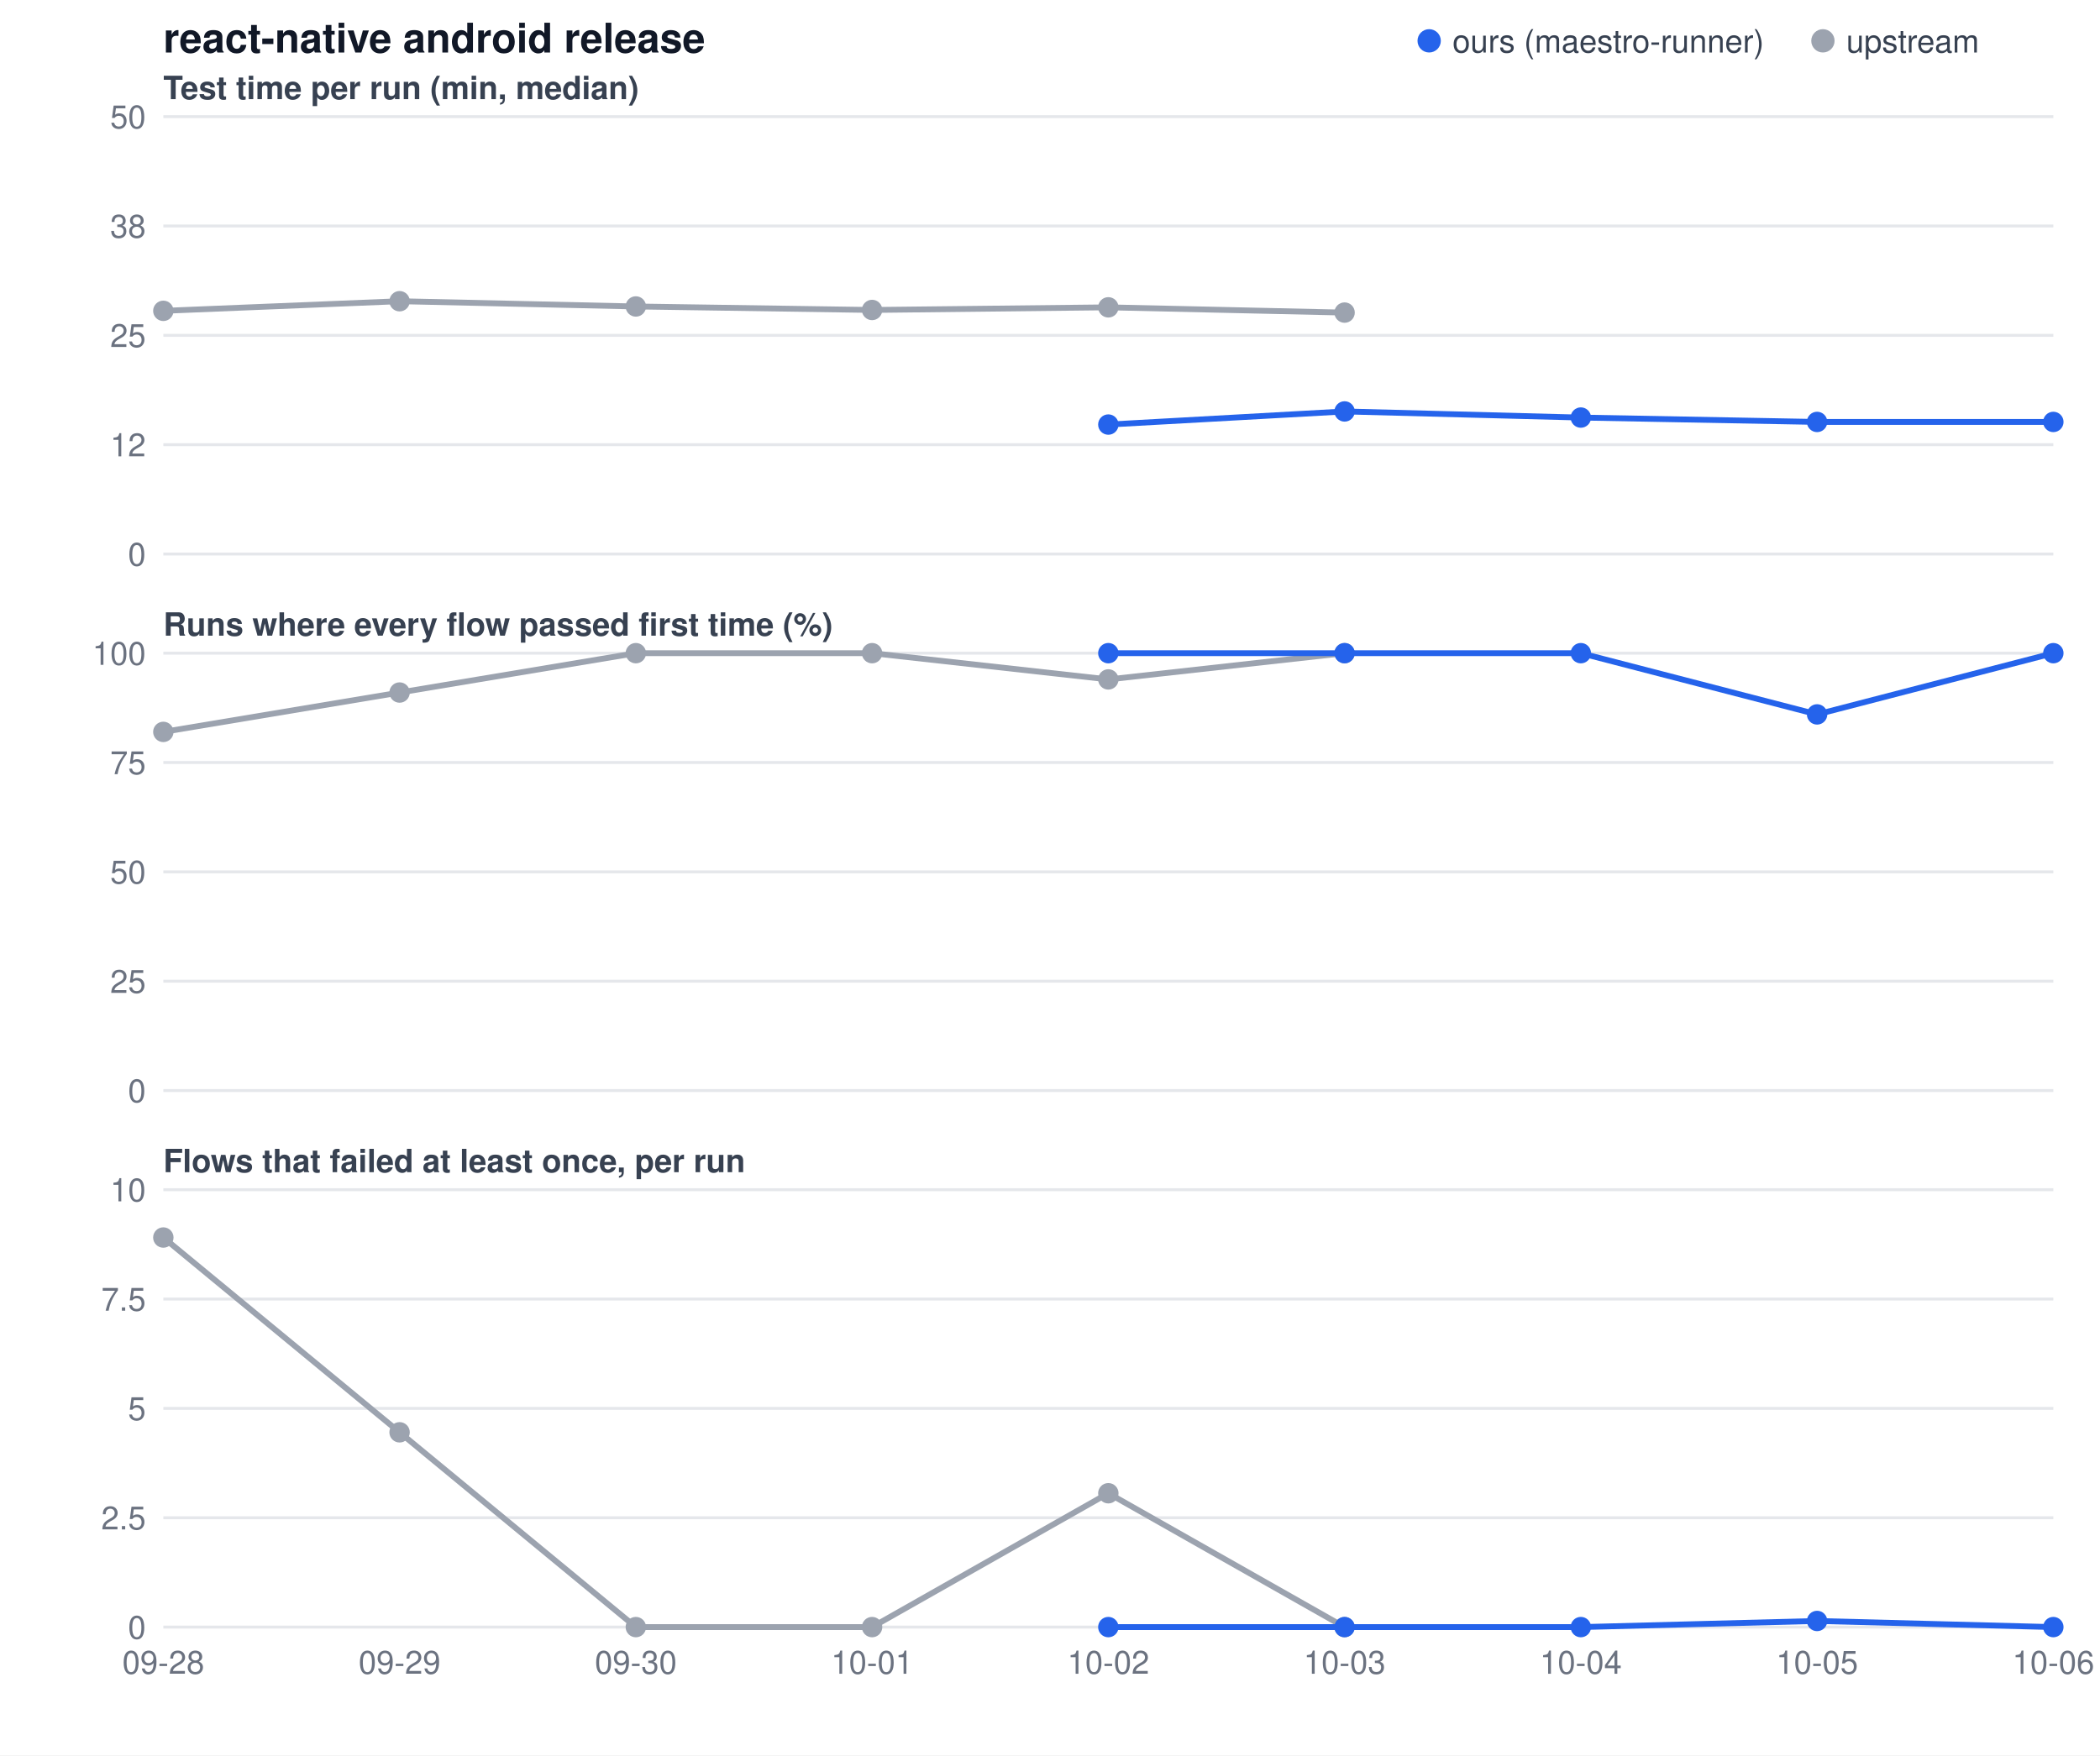
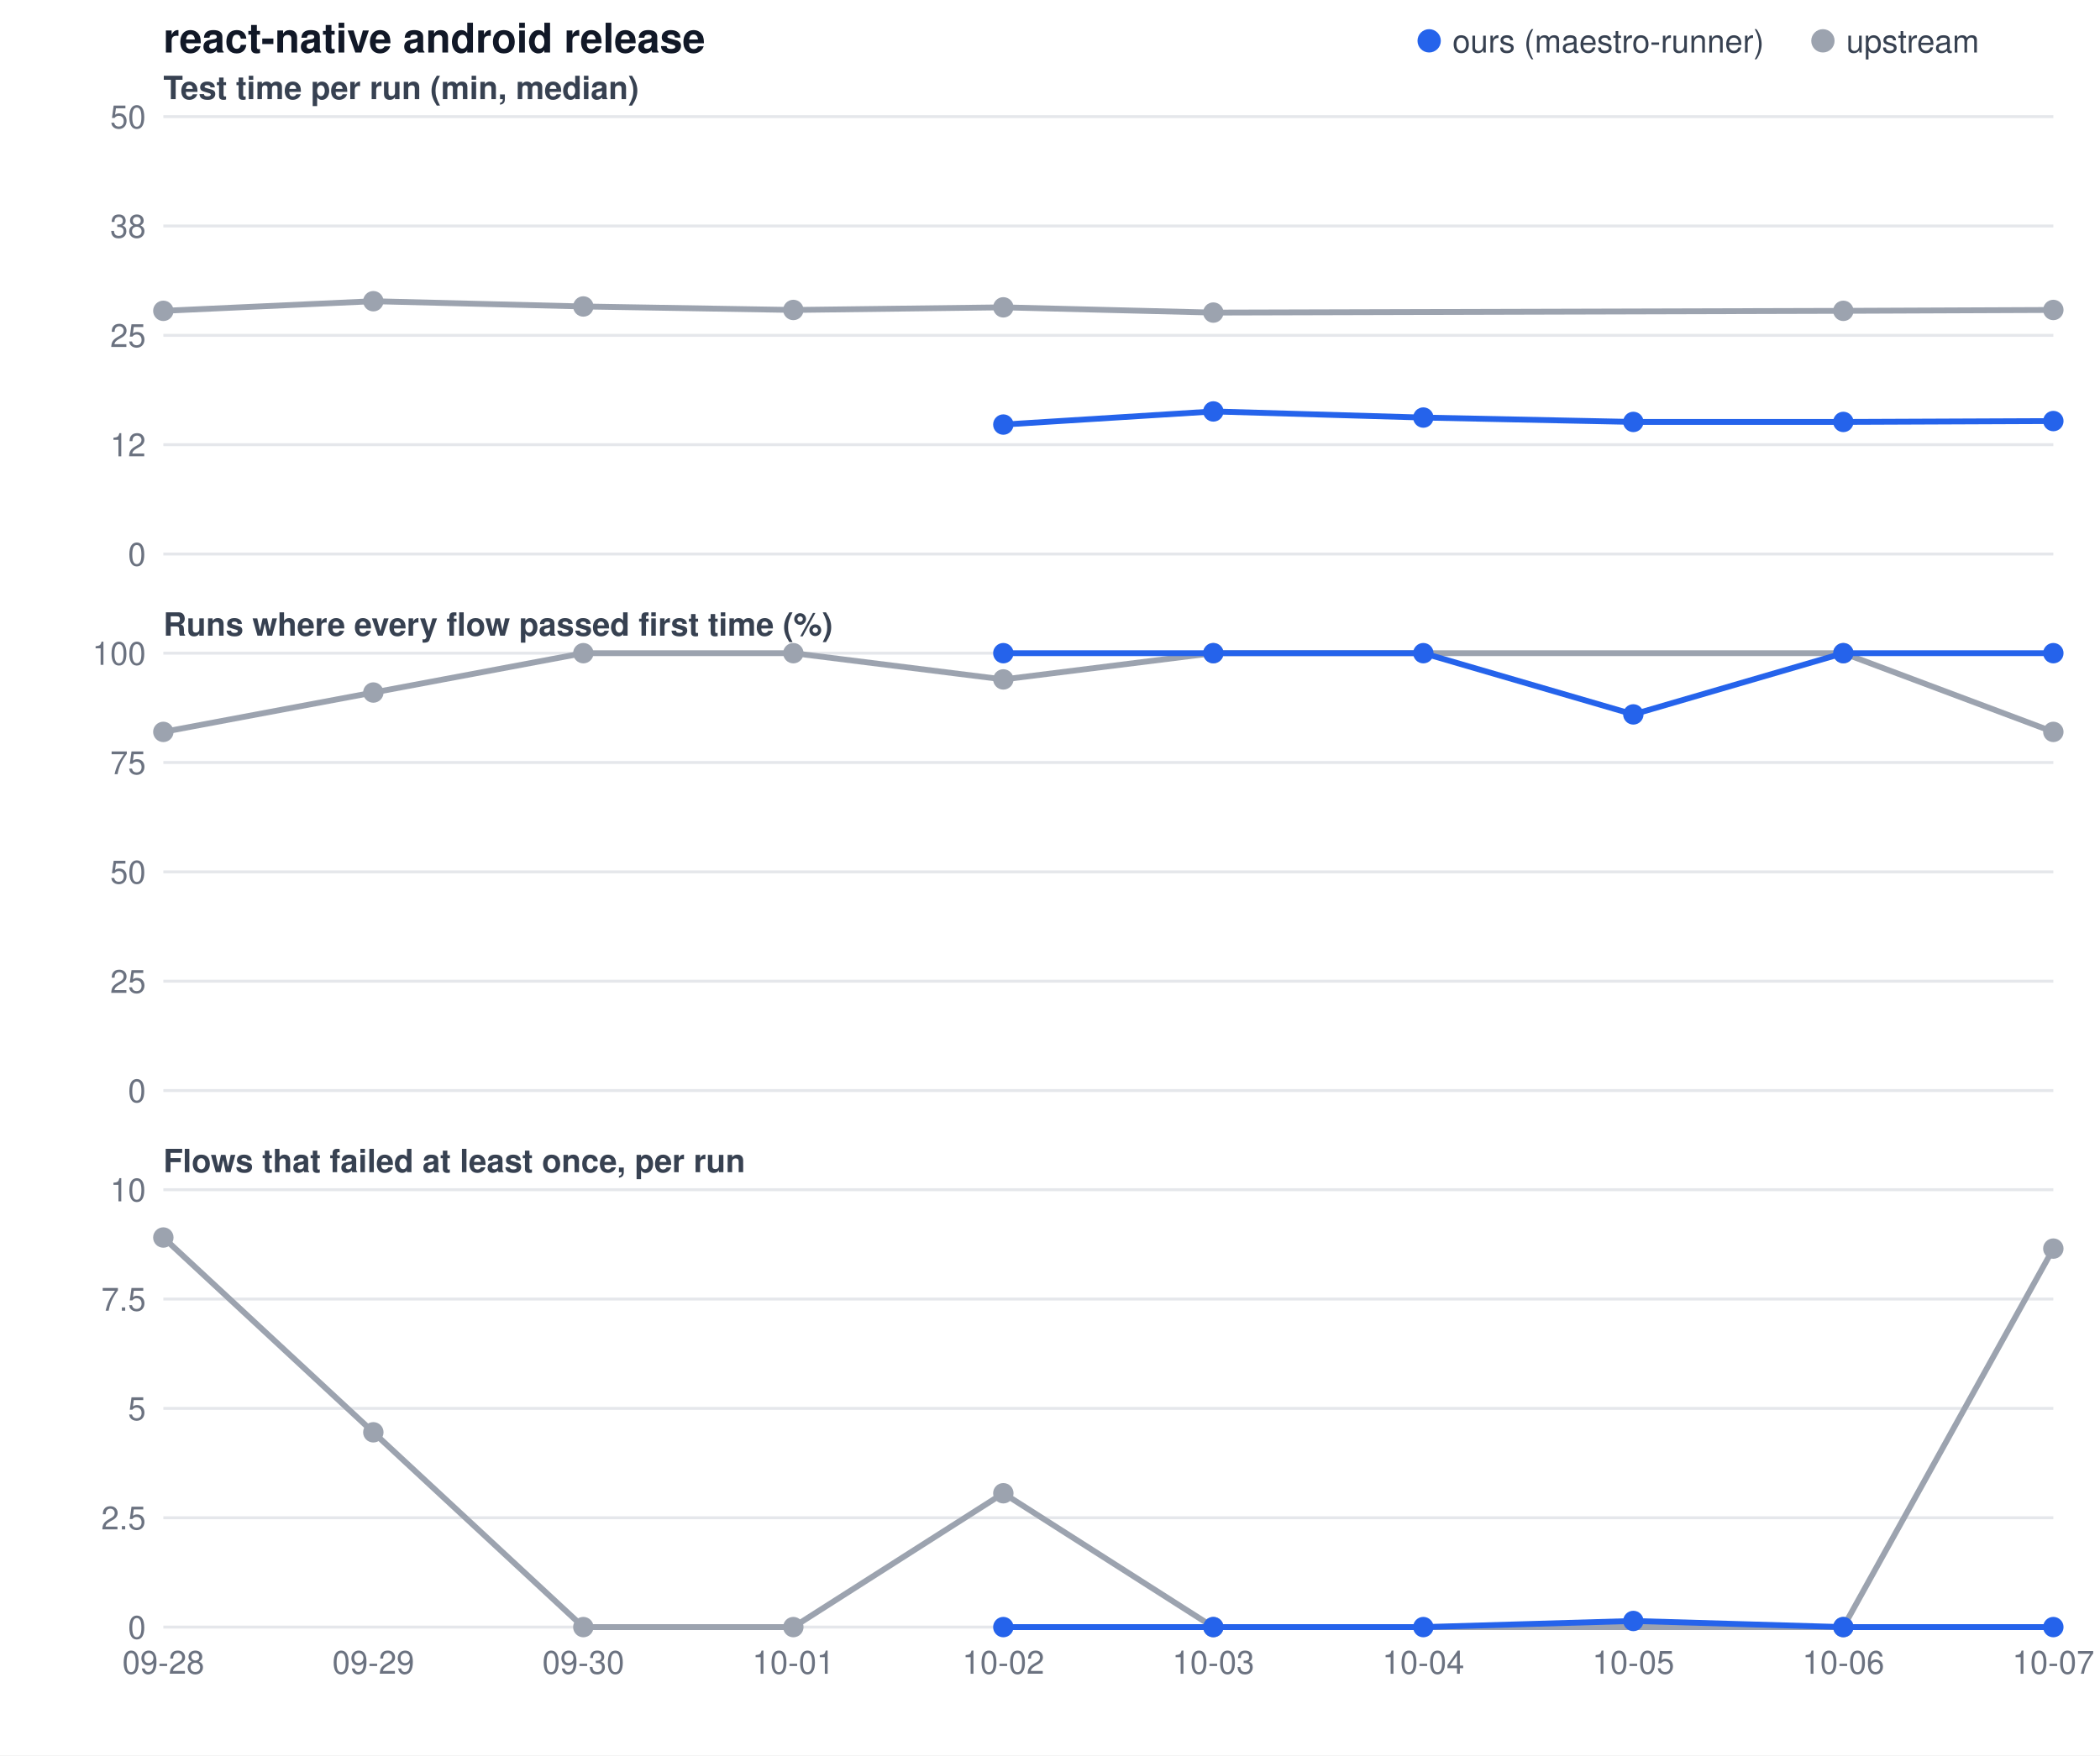
<svg xmlns="http://www.w3.org/2000/svg" width="720" height="602" font-family="-apple-system,Segoe UI,Helvetica,Arial,sans-serif" font-size="11">
  <rect width="100%" height="100%" fill="#ffffff" />
  <text x="56" y="18" font-size="14" font-weight="600" fill="#111827">react-native android release</text>
  <circle cx="490" cy="14" r="4" fill="#2563eb" />
  <text x="498" y="18" fill="#374151">ours (maestro-runner)</text>
  <circle cx="625" cy="14" r="4" fill="#9ca3af" />
  <text x="633" y="18" fill="#374151">upstream</text>
  <text x="56" y="34" fill="#374151" font-weight="600">Test time per run (min, median)</text>
  <line x1="56" x2="704" y1="190.0" y2="190.0" stroke="#e5e7eb" />
  <text x="50" y="194.0" text-anchor="end" fill="#6b7280">0</text>
  <line x1="56" x2="704" y1="152.5" y2="152.5" stroke="#e5e7eb" />
  <text x="50" y="156.5" text-anchor="end" fill="#6b7280">12</text>
  <line x1="56" x2="704" y1="115.0" y2="115.0" stroke="#e5e7eb" />
  <text x="50" y="119.0" text-anchor="end" fill="#6b7280">25</text>
  <line x1="56" x2="704" y1="77.5" y2="77.5" stroke="#e5e7eb" />
  <text x="50" y="81.5" text-anchor="end" fill="#6b7280">38</text>
  <line x1="56" x2="704" y1="40.0" y2="40.0" stroke="#e5e7eb" />
  <text x="50" y="44.0" text-anchor="end" fill="#6b7280">50</text>
-   <polyline fill="none" stroke="#9ca3af" stroke-width="2" points="56.0,106.6 137.0,103.3 218.0,105.1 299.0,106.3 380.0,105.4 461.0,107.2" />
+   <polyline fill="none" stroke="#9ca3af" stroke-width="2" points="56.0,106.6 128.0,103.3 200.0,105.1 272.0,106.3 344.0,105.4 416.0,107.2 632.0,106.6 704.0,106.3" />
  <circle cx="56.0" cy="106.6" r="3.5" fill="#9ca3af" />
-   <circle cx="137.0" cy="103.3" r="3.5" fill="#9ca3af" />
-   <circle cx="218.0" cy="105.1" r="3.5" fill="#9ca3af" />
-   <circle cx="299.0" cy="106.3" r="3.5" fill="#9ca3af" />
-   <circle cx="380.0" cy="105.4" r="3.5" fill="#9ca3af" />
-   <circle cx="461.0" cy="107.2" r="3.5" fill="#9ca3af" />
-   <polyline fill="none" stroke="#2563eb" stroke-width="2" points="380.0,145.6 461.0,141.1 542.0,143.2 623.0,144.7 704.0,144.7" />
-   <circle cx="380.0" cy="145.6" r="3.5" fill="#2563eb" />
-   <circle cx="461.0" cy="141.1" r="3.5" fill="#2563eb" />
-   <circle cx="542.0" cy="143.2" r="3.5" fill="#2563eb" />
-   <circle cx="623.0" cy="144.7" r="3.5" fill="#2563eb" />
-   <circle cx="704.0" cy="144.7" r="3.5" fill="#2563eb" />
+   <circle cx="128.0" cy="103.3" r="3.5" fill="#9ca3af" />
+   <circle cx="200.0" cy="105.1" r="3.5" fill="#9ca3af" />
+   <circle cx="272.0" cy="106.3" r="3.5" fill="#9ca3af" />
+   <circle cx="344.0" cy="105.4" r="3.5" fill="#9ca3af" />
+   <circle cx="416.0" cy="107.2" r="3.5" fill="#9ca3af" />
+   <circle cx="632.0" cy="106.6" r="3.5" fill="#9ca3af" />
+   <circle cx="704.0" cy="106.3" r="3.5" fill="#9ca3af" />
+   <polyline fill="none" stroke="#2563eb" stroke-width="2" points="344.0,145.6 416.0,141.1 488.0,143.2 560.0,144.7 632.0,144.7 704.0,144.4" />
+   <circle cx="344.0" cy="145.6" r="3.5" fill="#2563eb" />
+   <circle cx="416.0" cy="141.1" r="3.5" fill="#2563eb" />
+   <circle cx="488.0" cy="143.2" r="3.5" fill="#2563eb" />
+   <circle cx="560.0" cy="144.7" r="3.5" fill="#2563eb" />
+   <circle cx="632.0" cy="144.7" r="3.5" fill="#2563eb" />
+   <circle cx="704.0" cy="144.4" r="3.5" fill="#2563eb" />
  <text x="56" y="218" fill="#374151" font-weight="600">Runs where every flow passed first time (%)</text>
  <line x1="56" x2="704" y1="374.0" y2="374.0" stroke="#e5e7eb" />
  <text x="50" y="378.0" text-anchor="end" fill="#6b7280">0</text>
  <line x1="56" x2="704" y1="336.5" y2="336.5" stroke="#e5e7eb" />
  <text x="50" y="340.5" text-anchor="end" fill="#6b7280">25</text>
  <line x1="56" x2="704" y1="299.0" y2="299.0" stroke="#e5e7eb" />
  <text x="50" y="303.0" text-anchor="end" fill="#6b7280">50</text>
  <line x1="56" x2="704" y1="261.5" y2="261.5" stroke="#e5e7eb" />
  <text x="50" y="265.5" text-anchor="end" fill="#6b7280">75</text>
  <line x1="56" x2="704" y1="224.0" y2="224.0" stroke="#e5e7eb" />
  <text x="50" y="228.0" text-anchor="end" fill="#6b7280">100</text>
-   <polyline fill="none" stroke="#9ca3af" stroke-width="2" points="56.0,251.0 137.0,237.5 218.0,224.0 299.0,224.0 380.0,233.0 461.0,224.0" />
+   <polyline fill="none" stroke="#9ca3af" stroke-width="2" points="56.0,251.0 128.0,237.5 200.0,224.0 272.0,224.0 344.0,233.0 416.0,224.0 632.0,224.0 704.0,251.0" />
  <circle cx="56.0" cy="251.0" r="3.5" fill="#9ca3af" />
-   <circle cx="137.0" cy="237.5" r="3.5" fill="#9ca3af" />
-   <circle cx="218.0" cy="224.0" r="3.5" fill="#9ca3af" />
-   <circle cx="299.0" cy="224.0" r="3.5" fill="#9ca3af" />
-   <circle cx="380.0" cy="233.0" r="3.5" fill="#9ca3af" />
-   <circle cx="461.0" cy="224.0" r="3.5" fill="#9ca3af" />
-   <polyline fill="none" stroke="#2563eb" stroke-width="2" points="380.0,224.0 461.0,224.0 542.0,224.0 623.0,245.0 704.0,224.0" />
-   <circle cx="380.0" cy="224.0" r="3.5" fill="#2563eb" />
-   <circle cx="461.0" cy="224.0" r="3.5" fill="#2563eb" />
-   <circle cx="542.0" cy="224.0" r="3.5" fill="#2563eb" />
-   <circle cx="623.0" cy="245.0" r="3.5" fill="#2563eb" />
+   <circle cx="128.0" cy="237.5" r="3.5" fill="#9ca3af" />
+   <circle cx="200.0" cy="224.0" r="3.5" fill="#9ca3af" />
+   <circle cx="272.0" cy="224.0" r="3.5" fill="#9ca3af" />
+   <circle cx="344.0" cy="233.0" r="3.5" fill="#9ca3af" />
+   <circle cx="416.0" cy="224.0" r="3.5" fill="#9ca3af" />
+   <circle cx="632.0" cy="224.0" r="3.5" fill="#9ca3af" />
+   <circle cx="704.0" cy="251.0" r="3.5" fill="#9ca3af" />
+   <polyline fill="none" stroke="#2563eb" stroke-width="2" points="344.0,224.0 416.0,224.0 488.0,224.0 560.0,245.0 632.0,224.0 704.0,224.0" />
+   <circle cx="344.0" cy="224.0" r="3.5" fill="#2563eb" />
+   <circle cx="416.0" cy="224.0" r="3.5" fill="#2563eb" />
+   <circle cx="488.0" cy="224.0" r="3.5" fill="#2563eb" />
+   <circle cx="560.0" cy="245.0" r="3.5" fill="#2563eb" />
+   <circle cx="632.0" cy="224.0" r="3.5" fill="#2563eb" />
  <circle cx="704.0" cy="224.0" r="3.5" fill="#2563eb" />
  <text x="56" y="402" fill="#374151" font-weight="600">Flows that failed at least once, per run</text>
  <line x1="56" x2="704" y1="558.0" y2="558.0" stroke="#e5e7eb" />
  <text x="50" y="562.0" text-anchor="end" fill="#6b7280">0</text>
  <line x1="56" x2="704" y1="520.5" y2="520.5" stroke="#e5e7eb" />
  <text x="50" y="524.5" text-anchor="end" fill="#6b7280">2.5</text>
  <line x1="56" x2="704" y1="483.0" y2="483.0" stroke="#e5e7eb" />
  <text x="50" y="487.0" text-anchor="end" fill="#6b7280">5</text>
  <line x1="56" x2="704" y1="445.5" y2="445.5" stroke="#e5e7eb" />
  <text x="50" y="449.5" text-anchor="end" fill="#6b7280">7.5</text>
  <line x1="56" x2="704" y1="408.0" y2="408.0" stroke="#e5e7eb" />
  <text x="50" y="412.0" text-anchor="end" fill="#6b7280">10</text>
-   <polyline fill="none" stroke="#9ca3af" stroke-width="2" points="56.0,424.4 137.0,491.2 218.0,558.0 299.0,558.0 380.0,512.1 461.0,558.0" />
+   <polyline fill="none" stroke="#9ca3af" stroke-width="2" points="56.0,424.4 128.0,491.2 200.0,558.0 272.0,558.0 344.0,512.1 416.0,558.0 632.0,558.0 704.0,428.2" />
  <circle cx="56.0" cy="424.4" r="3.5" fill="#9ca3af" />
-   <circle cx="137.0" cy="491.2" r="3.5" fill="#9ca3af" />
-   <circle cx="218.0" cy="558.0" r="3.5" fill="#9ca3af" />
-   <circle cx="299.0" cy="558.0" r="3.5" fill="#9ca3af" />
-   <circle cx="380.0" cy="512.1" r="3.5" fill="#9ca3af" />
-   <circle cx="461.0" cy="558.0" r="3.5" fill="#9ca3af" />
-   <polyline fill="none" stroke="#2563eb" stroke-width="2" points="380.0,558.0 461.0,558.0 542.0,558.0 623.0,555.9 704.0,558.0" />
-   <circle cx="380.0" cy="558.0" r="3.5" fill="#2563eb" />
-   <circle cx="461.0" cy="558.0" r="3.5" fill="#2563eb" />
-   <circle cx="542.0" cy="558.0" r="3.5" fill="#2563eb" />
-   <circle cx="623.0" cy="555.9" r="3.5" fill="#2563eb" />
+   <circle cx="128.0" cy="491.2" r="3.5" fill="#9ca3af" />
+   <circle cx="200.0" cy="558.0" r="3.5" fill="#9ca3af" />
+   <circle cx="272.0" cy="558.0" r="3.5" fill="#9ca3af" />
+   <circle cx="344.0" cy="512.1" r="3.5" fill="#9ca3af" />
+   <circle cx="416.0" cy="558.0" r="3.5" fill="#9ca3af" />
+   <circle cx="632.0" cy="558.0" r="3.5" fill="#9ca3af" />
+   <circle cx="704.0" cy="428.2" r="3.5" fill="#9ca3af" />
+   <polyline fill="none" stroke="#2563eb" stroke-width="2" points="344.0,558.0 416.0,558.0 488.0,558.0 560.0,555.9 632.0,558.0 704.0,558.0" />
+   <circle cx="344.0" cy="558.0" r="3.5" fill="#2563eb" />
+   <circle cx="416.0" cy="558.0" r="3.5" fill="#2563eb" />
+   <circle cx="488.0" cy="558.0" r="3.5" fill="#2563eb" />
+   <circle cx="560.0" cy="555.9" r="3.5" fill="#2563eb" />
+   <circle cx="632.0" cy="558.0" r="3.5" fill="#2563eb" />
  <circle cx="704.0" cy="558.0" r="3.5" fill="#2563eb" />
  <text x="56.0" y="574" text-anchor="middle" fill="#6b7280">09-28</text>
-   <text x="137.0" y="574" text-anchor="middle" fill="#6b7280">09-29</text>
-   <text x="218.0" y="574" text-anchor="middle" fill="#6b7280">09-30</text>
-   <text x="299.0" y="574" text-anchor="middle" fill="#6b7280">10-01</text>
-   <text x="380.0" y="574" text-anchor="middle" fill="#6b7280">10-02</text>
-   <text x="461.0" y="574" text-anchor="middle" fill="#6b7280">10-03</text>
-   <text x="542.0" y="574" text-anchor="middle" fill="#6b7280">10-04</text>
-   <text x="623.0" y="574" text-anchor="middle" fill="#6b7280">10-05</text>
-   <text x="704.0" y="574" text-anchor="middle" fill="#6b7280">10-06</text>
+   <text x="128.0" y="574" text-anchor="middle" fill="#6b7280">09-29</text>
+   <text x="200.0" y="574" text-anchor="middle" fill="#6b7280">09-30</text>
+   <text x="272.0" y="574" text-anchor="middle" fill="#6b7280">10-01</text>
+   <text x="344.0" y="574" text-anchor="middle" fill="#6b7280">10-02</text>
+   <text x="416.0" y="574" text-anchor="middle" fill="#6b7280">10-03</text>
+   <text x="488.0" y="574" text-anchor="middle" fill="#6b7280">10-04</text>
+   <text x="560.0" y="574" text-anchor="middle" fill="#6b7280">10-05</text>
+   <text x="632.0" y="574" text-anchor="middle" fill="#6b7280">10-06</text>
+   <text x="704.0" y="574" text-anchor="middle" fill="#6b7280">10-07</text>
</svg>
